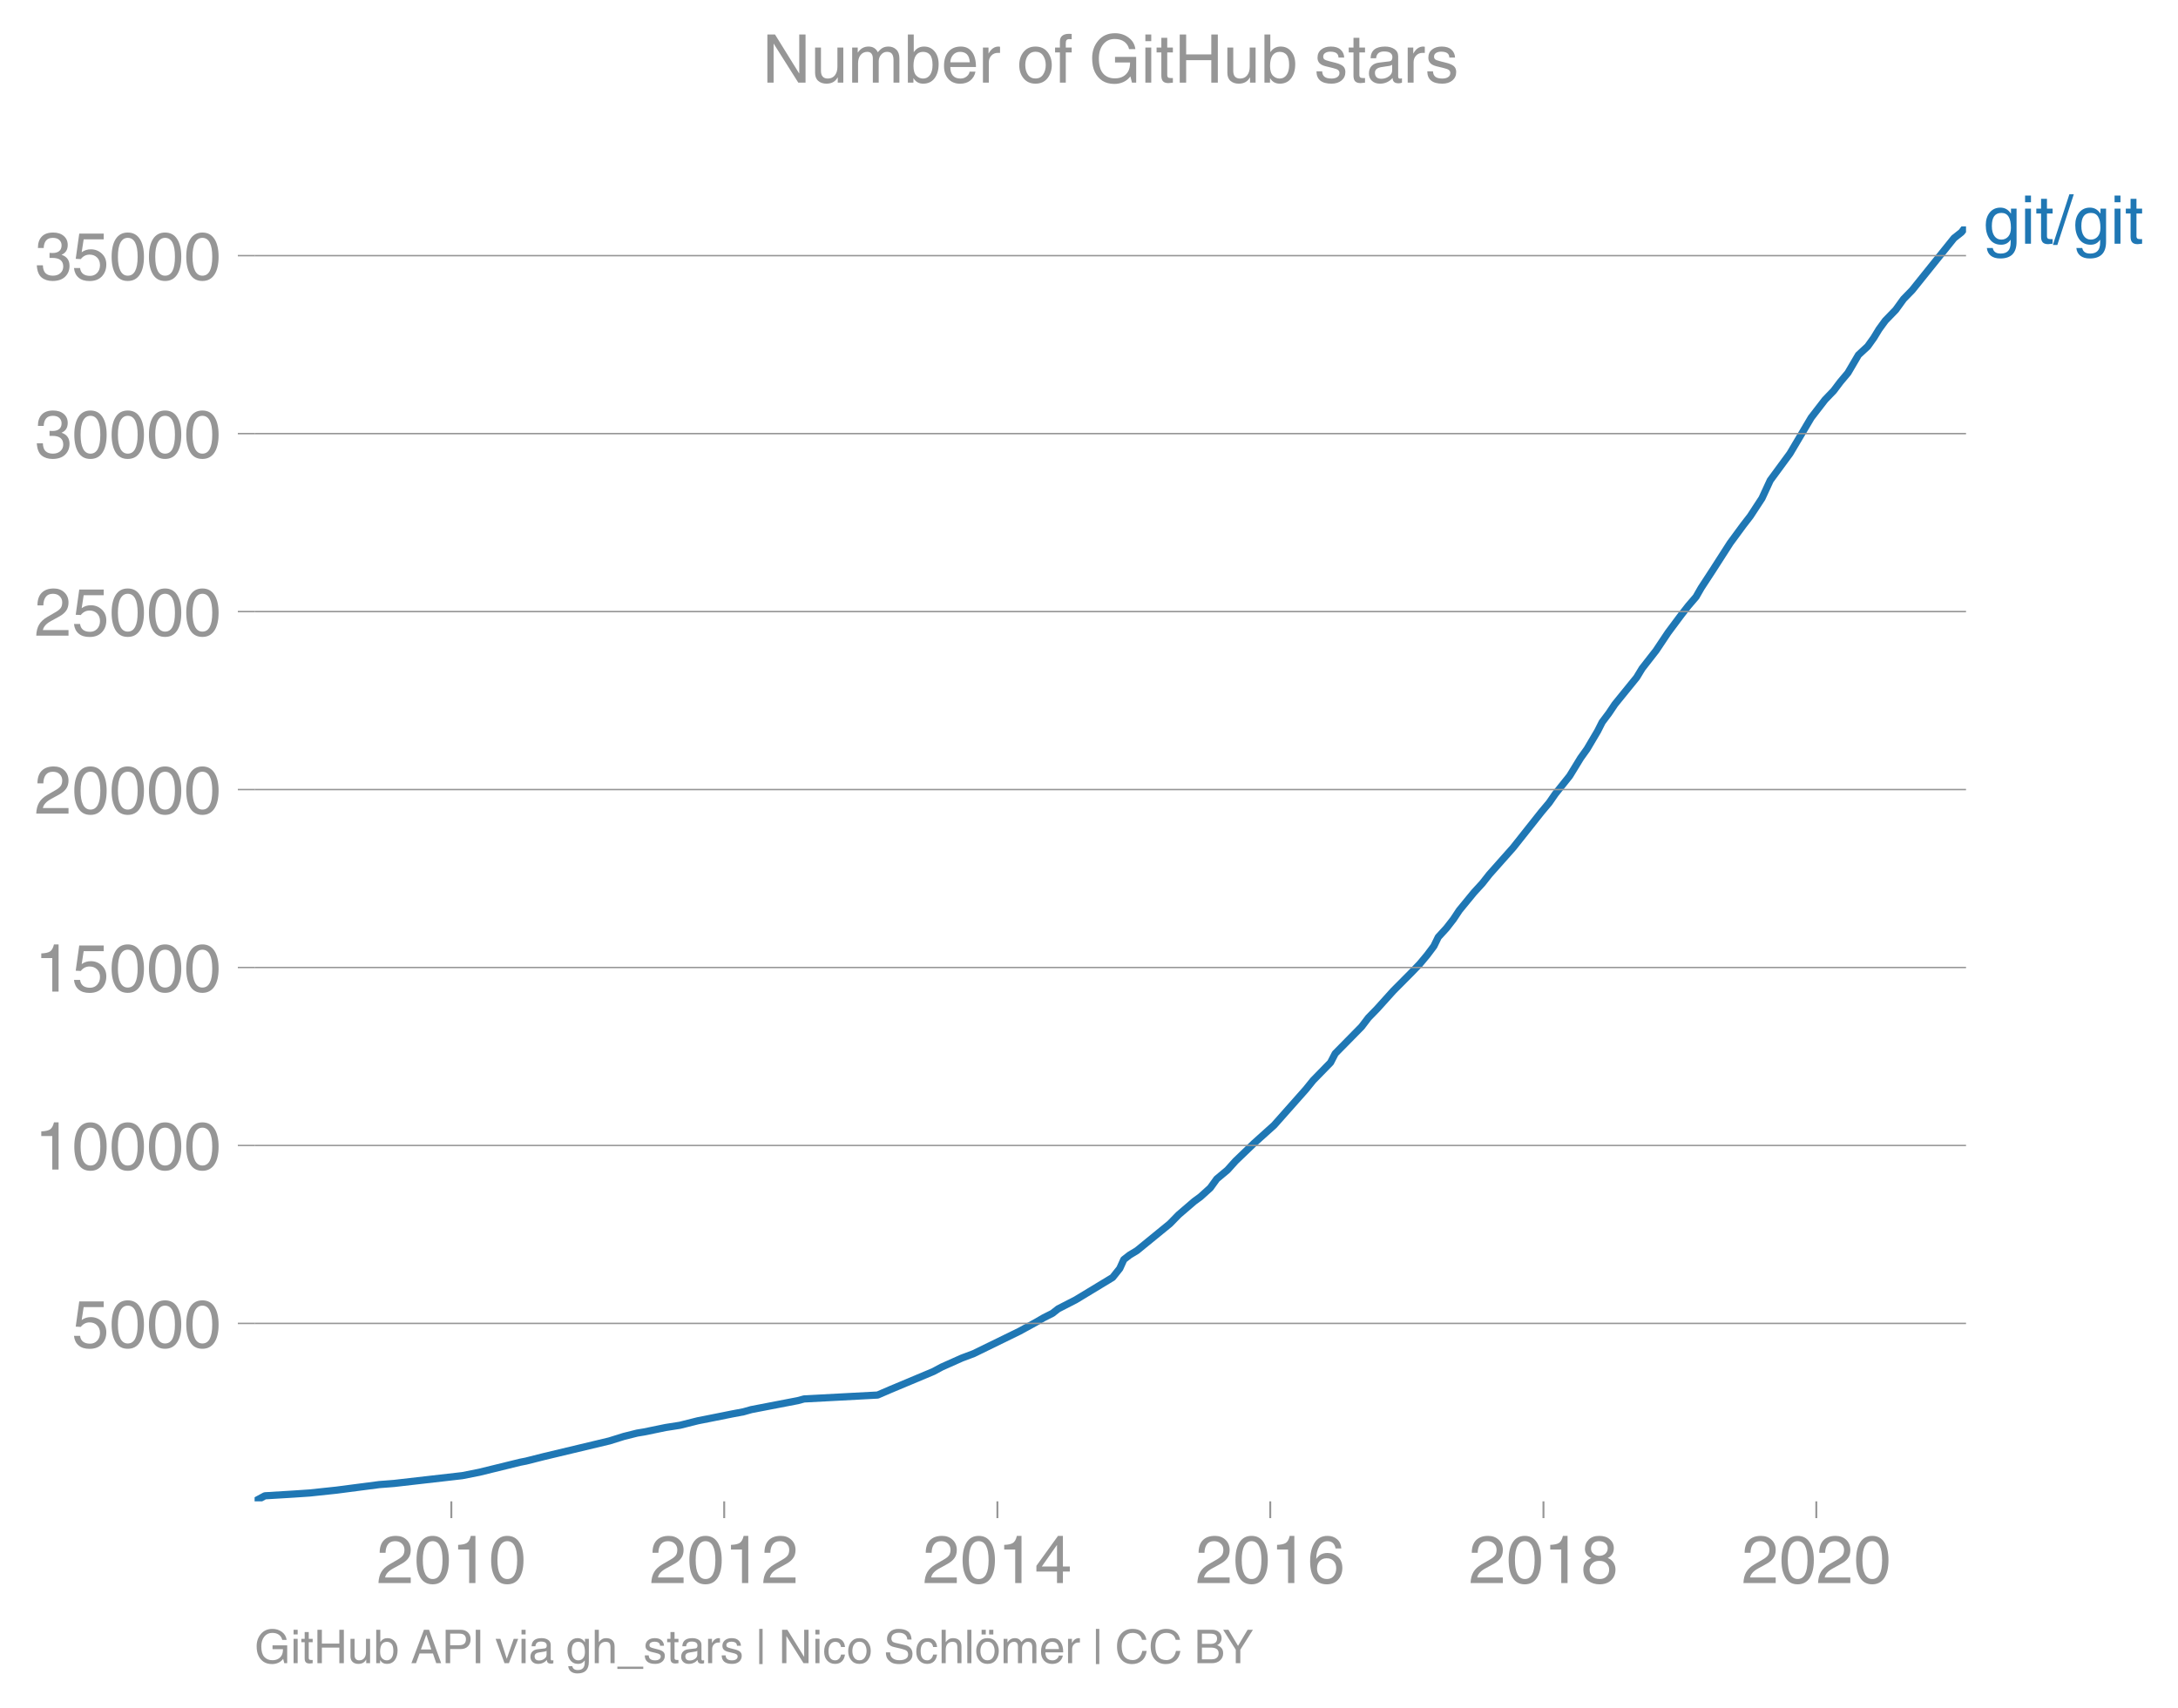
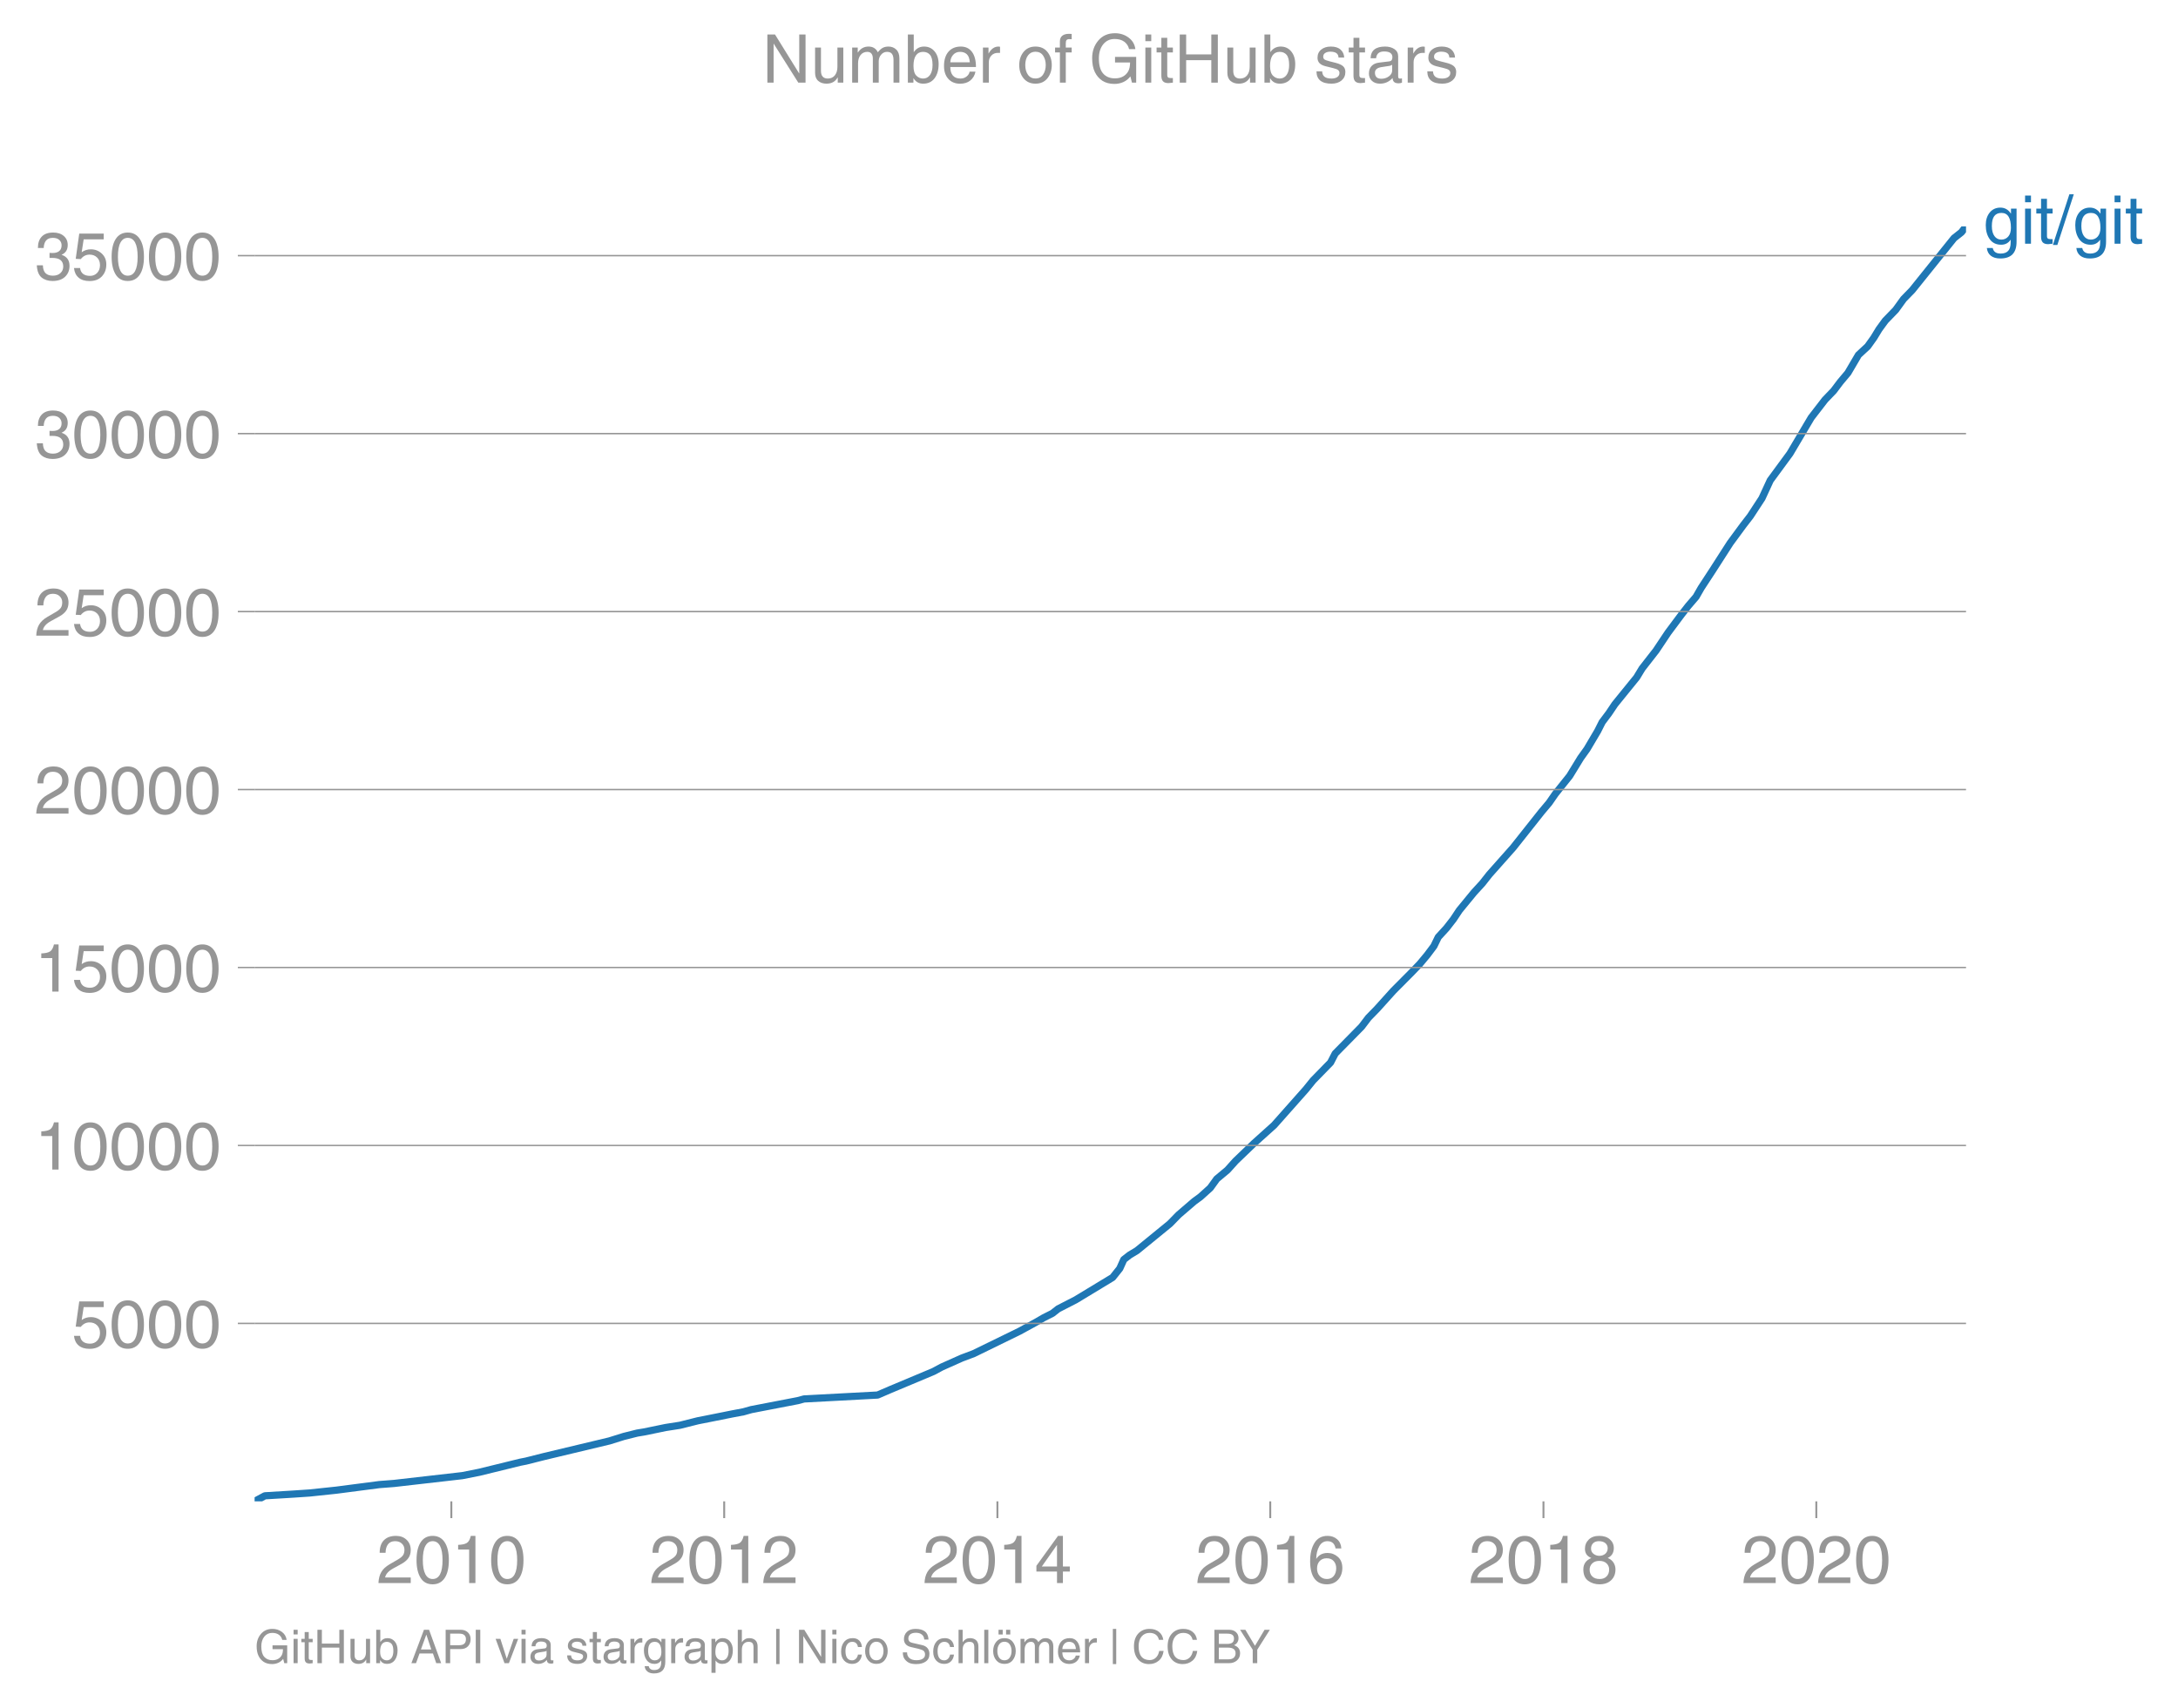
<svg xmlns="http://www.w3.org/2000/svg" xmlns:xlink="http://www.w3.org/1999/xlink" height="475.305" viewBox="0 0 454.478 356.479" width="605.97">
  <defs>
    <style>*{stroke-linecap:butt;stroke-linejoin:round}</style>
  </defs>
  <g id="figure_1">
    <path d="M0 356.479h454.478V0H0z" fill="none" id="patch_1" />
    <g id="axes_1">
      <path d="M53.127 313.361h357.12V47.25H53.127z" fill="none" id="patch_2" />
-       <path clip-path="url(#p260e462942)" d="M53.127 313.361l2.142-1.159 5.814-.349 3.53-.237 5.554-.587 8.967-1.167 3.082-.237 14.221-1.627 3.57-.706 8.538-2.095 1.215-.238 3.705-.936 13.709-3.276 2.99-.936 2.793-.698 1.443-.238 4.516-.929 2.986-.468 3.722-.936 2.376-.468 4.666-.936 2.476-.468 1.636-.46 9.707-1.873 1.29-.349 15.36-.817 2.705-1.166 8.933-3.744 1.739-.936 4.197-1.873 2.47-.928 9.565-4.673 3.422-1.872 1.6-.929 1.85-.936 1.194-.936 3.646-1.872 7.714-4.673 1.49-1.872.839-1.864 1.2-.936 1.547-.936 6.87-5.61 1.826-1.871 3.26-2.801 1.279-.936 2.066-1.865 1.35-1.872 2.233-1.865 1.68-1.872 3.9-3.744 4.155-3.737 6.624-7.473 1.513-1.872 3.646-3.737.964-1.872 5.507-5.602 1.424-1.872 1.823-1.872 3.364-3.736 3.713-3.737 1.808-1.872 1.553-1.865 1.404-1.872.91-1.872 1.711-1.872 1.452-1.865 1.242-1.872 3.067-3.737 1.712-1.864 1.477-1.873 4.978-5.608 5.925-7.474 1.575-1.872 1.296-1.872 2.986-3.737 2.284-3.737 1.341-1.872 2.207-3.736.946-1.873 1.405-1.872 1.25-1.864 4.551-5.61 1.13-1.864 2.919-3.744 2.494-3.737 2.784-3.736 1.462-1.873 1.6-1.864 1.074-1.872 2.446-3.745 3.593-5.6 2.748-3.738 1.448-1.872 2.447-3.744 1.724-3.737 4.113-5.601 4.43-7.481 2.89-3.744 1.799-1.872 1.407-1.865 1.572-1.872 2.195-3.744 1.924-1.783 1.28-1.79 1.09-1.791 1.307-1.79 2.178-2.251 1.634-2.259 1.806-1.857 8.72-10.854 1.552-1.225.958-1.234h0" fill="none" stroke="#1f77b4" stroke-linecap="square" stroke-width="1.5" id="line2d_1" />
+       <path clip-path="url(#p56934e26e7)" d="M53.127 313.361l2.142-1.159 5.814-.349 3.53-.237 5.554-.587 8.967-1.167 3.082-.237 14.221-1.627 3.57-.706 8.538-2.095 1.215-.238 3.705-.936 13.709-3.276 2.99-.936 2.793-.698 1.443-.238 4.516-.929 2.986-.468 3.722-.936 2.376-.468 4.666-.936 2.476-.468 1.636-.46 9.707-1.873 1.29-.349 15.36-.817 2.705-1.166 8.933-3.744 1.739-.936 4.197-1.873 2.47-.928 9.565-4.673 3.422-1.872 1.6-.929 1.85-.936 1.194-.936 3.646-1.872 7.714-4.673 1.49-1.872.839-1.864 1.2-.936 1.547-.936 6.87-5.61 1.826-1.871 3.26-2.801 1.279-.936 2.066-1.865 1.35-1.872 2.233-1.865 1.68-1.872 3.9-3.744 4.155-3.737 6.624-7.473 1.513-1.872 3.646-3.737.964-1.872 5.507-5.602 1.424-1.872 1.823-1.872 3.364-3.736 3.713-3.737 1.808-1.872 1.553-1.865 1.404-1.872.91-1.872 1.711-1.872 1.452-1.865 1.242-1.872 3.067-3.737 1.712-1.864 1.477-1.873 4.978-5.608 5.925-7.474 1.575-1.872 1.296-1.872 2.986-3.737 2.284-3.737 1.341-1.872 2.207-3.736.946-1.873 1.405-1.872 1.25-1.864 4.551-5.61 1.13-1.864 2.919-3.744 2.494-3.737 2.784-3.736 1.462-1.873 1.6-1.864 1.074-1.872 2.446-3.745 3.593-5.6 2.748-3.738 1.448-1.872 2.447-3.744 1.724-3.737 4.113-5.601 4.43-7.481 2.89-3.744 1.799-1.872 1.407-1.865 1.572-1.872 2.195-3.744 1.924-1.783 1.28-1.79 1.09-1.791 1.307-1.79 2.178-2.251 1.634-2.259 1.806-1.857 8.72-10.854 1.552-1.225.958-1.234h0" fill="none" stroke="#1f77b4" stroke-linecap="square" stroke-width="1.5" id="line2d_1" />
      <g id="matplotlib.axis_1">
        <g id="xtick_1">
          <g id="line2d_2">
            <defs>
-               <path d="M0 0v3.5" id="m68c23a50f2" stroke="#969696" stroke-width=".4" />
-             </defs>
-             <use x="94.181" xlink:href="#m68c23a50f2" y="313.361" fill="#969696" stroke="#969696" stroke-width=".4" />
+               <path d="M0 0v3.5" id="m61169085a2" stroke="#969696" stroke-width=".4" />
+             </defs>
+             <use x="94.181" xlink:href="#m61169085a2" y="313.361" fill="#969696" stroke="#969696" stroke-width=".4" />
          </g>
          <g transform="matrix(.14 0 0 -.14 78.61 330.41)" fill="#969696" id="text_1">
            <defs>
              <path d="M4.39 45.125q0 12.39 6.391 18.781 6.406 6.407 17.938 6.407 9.656 0 15.812-5.86 6.157-5.86 6.157-15.14 0-7.22-3.547-12.188-3.532-4.953-10.422-8.703l-12.11-6.64Q13.922 15.921 12.5 8.296h38.188V0H2.593q.39 9.906 4.297 16.5 3.906 6.594 12.203 11.375l12.593 7.328q5.032 2.89 7.329 5.984 2.297 3.094 2.297 8.516 0 5.375-3.766 9.031-3.75 3.672-10.156 3.672-7.078 0-10.594-4.672-3.516-4.656-3.61-12.609z" id="HelveticaWorld-Regular-50" />
              <path d="M42.484 34.188q0 14.109-3.734 21.156-3.734 7.062-10.969 7.062-7.078 0-10.89-7.062-3.797-7.047-3.797-21.157 0-13.671 3.75-20.937Q20.609 6 27.78 6q7.235 0 10.969 7 3.734 7.016 3.734 21.188zm9.422 0q0-17.297-6.25-26.704-6.25-9.39-17.875-9.39-12.062 0-18.062 9.734-6 9.75-6 26.36 0 17.03 6.14 26.578 6.157 9.547 17.922 9.547 11.625 0 17.875-9.5t6.25-26.626z" id="HelveticaWorld-Regular-48" />
              <path d="M35.89 0h-9.374v49.906H10.109v6.985q8.594.28 12.782 2.75Q27.094 62.109 29 70.313h6.89z" id="HelveticaWorld-Regular-49" />
            </defs>
            <use xlink:href="#HelveticaWorld-Regular-50" />
            <use x="55.615" xlink:href="#HelveticaWorld-Regular-48" />
            <use x="111.23" xlink:href="#HelveticaWorld-Regular-49" />
            <use x="166.846" xlink:href="#HelveticaWorld-Regular-48" />
          </g>
        </g>
        <g id="xtick_2">
-           <use x="151.115" xlink:href="#m68c23a50f2" y="313.361" fill="#969696" stroke="#969696" stroke-width=".4" id="line2d_3" />
+           <use x="151.115" xlink:href="#m61169085a2" y="313.361" fill="#969696" stroke="#969696" stroke-width=".4" id="line2d_3" />
          <g transform="matrix(.14 0 0 -.14 135.544 330.41)" fill="#969696" id="text_2">
            <use xlink:href="#HelveticaWorld-Regular-50" />
            <use x="55.615" xlink:href="#HelveticaWorld-Regular-48" />
            <use x="111.23" xlink:href="#HelveticaWorld-Regular-49" />
            <use x="166.846" xlink:href="#HelveticaWorld-Regular-50" />
          </g>
        </g>
        <g id="xtick_3">
-           <use x="208.126" xlink:href="#m68c23a50f2" y="313.361" fill="#969696" stroke="#969696" stroke-width=".4" id="line2d_4" />
+           <use x="208.126" xlink:href="#m61169085a2" y="313.361" fill="#969696" stroke="#969696" stroke-width=".4" id="line2d_4" />
          <g transform="matrix(.14 0 0 -.14 192.556 330.41)" fill="#969696" id="text_3">
            <defs>
              <path d="M10.594 24.703h22.61v31.89h-.188zM42 17.093V0h-8.797v17.094H2.484v8.593L34.72 70.314H42v-45.61h10.297v-7.61z" id="HelveticaWorld-Regular-52" />
            </defs>
            <use xlink:href="#HelveticaWorld-Regular-50" />
            <use x="55.615" xlink:href="#HelveticaWorld-Regular-48" />
            <use x="111.23" xlink:href="#HelveticaWorld-Regular-49" />
            <use x="166.846" xlink:href="#HelveticaWorld-Regular-52" />
          </g>
        </g>
        <g id="xtick_4">
-           <use x="265.06" xlink:href="#m68c23a50f2" y="313.361" fill="#969696" stroke="#969696" stroke-width=".4" id="line2d_5" />
+           <use x="265.06" xlink:href="#m61169085a2" y="313.361" fill="#969696" stroke="#969696" stroke-width=".4" id="line2d_5" />
          <g transform="matrix(.14 0 0 -.14 249.49 330.41)" fill="#969696" id="text_4">
            <defs>
              <path d="M14.11 21.578q0-6.875 4.093-11.234Q22.313 6 28.906 6q6.297 0 10.032 4.438 3.734 4.453 3.734 11.687 0 6.297-3.688 10.547-3.687 4.25-10.468 4.25-6.594 0-10.5-4.156-3.907-4.157-3.907-11.188zM41.702 51.61q-.984 5.375-3.984 8.078-3 2.72-8.125 2.72-8.11 0-12.36-7.923-4.25-7.906-4.343-18.109l.203-.188q5.61 8.641 16.687 8.641 8.844 0 15.438-5.86 6.593-5.859 6.593-16.452 0-10.5-6.25-17.47-6.25-6.952-16.843-6.952-12.219 0-18.563 8.687-6.344 8.703-6.344 25.938 0 16.593 6.485 27.093 6.5 10.5 19.484 10.5 8.407 0 14.219-5.015 5.813-5 6.297-13.688z" id="HelveticaWorld-Regular-54" />
            </defs>
            <use xlink:href="#HelveticaWorld-Regular-50" />
            <use x="55.615" xlink:href="#HelveticaWorld-Regular-48" />
            <use x="111.23" xlink:href="#HelveticaWorld-Regular-49" />
            <use x="166.846" xlink:href="#HelveticaWorld-Regular-54" />
          </g>
        </g>
        <g id="xtick_5">
-           <use x="322.071" xlink:href="#m68c23a50f2" y="313.361" fill="#969696" stroke="#969696" stroke-width=".4" id="line2d_6" />
+           <use x="322.071" xlink:href="#m61169085a2" y="313.361" fill="#969696" stroke="#969696" stroke-width=".4" id="line2d_6" />
          <g transform="matrix(.14 0 0 -.14 306.5 330.41)" fill="#969696" id="text_5">
            <defs>
              <path d="M27.594 40.578q5.422 0 8.953 3.094 3.547 3.11 3.547 8.234 0 4.594-3.407 7.547-3.39 2.953-9.687 2.953-5.61 0-8.672-3.11-3.047-3.093-3.047-7.874 0-5.125 3.813-7.984 3.812-2.86 8.5-2.86zm.093-7.562q-6.78 0-10.64-3.766-3.86-3.766-3.86-9.234 0-6.297 3.907-10.157Q21 6 28.219 6q6.406 0 10.234 3.86 3.828 3.859 3.828 10.265 0 5.469-3.828 9.172-3.828 3.719-10.766 3.719zM49.22 52.203q0-10.594-9.032-14.797 6.204-2.781 8.86-7.36 2.656-4.562 2.656-9.733 0-10.016-6.453-16.125-6.438-6.094-17.375-6.094-9.563 0-16.813 5.25-7.25 5.25-7.25 17.062 0 11.922 11.907 16.907-9.516 3.796-9.516 13.671 0 8.297 5.64 13.813 5.641 5.516 15.641 5.516 10.016 0 15.875-5.204 5.86-5.203 5.86-12.906z" id="HelveticaWorld-Regular-56" />
            </defs>
            <use xlink:href="#HelveticaWorld-Regular-50" />
            <use x="55.615" xlink:href="#HelveticaWorld-Regular-48" />
            <use x="111.23" xlink:href="#HelveticaWorld-Regular-49" />
            <use x="166.846" xlink:href="#HelveticaWorld-Regular-56" />
          </g>
        </g>
        <g id="xtick_6">
-           <use x="379.005" xlink:href="#m68c23a50f2" y="313.361" fill="#969696" stroke="#969696" stroke-width=".4" id="line2d_7" />
+           <use x="379.005" xlink:href="#m61169085a2" y="313.361" fill="#969696" stroke="#969696" stroke-width=".4" id="line2d_7" />
          <g transform="matrix(.14 0 0 -.14 363.434 330.41)" fill="#969696" id="text_6">
            <use xlink:href="#HelveticaWorld-Regular-50" />
            <use x="55.615" xlink:href="#HelveticaWorld-Regular-48" />
            <use x="111.23" xlink:href="#HelveticaWorld-Regular-50" />
            <use x="166.846" xlink:href="#HelveticaWorld-Regular-48" />
          </g>
        </g>
      </g>
      <g id="matplotlib.axis_2">
        <g id="ytick_1">
-           <path clip-path="url(#p260e462942)" d="M53.127 276.224h357.12" fill="none" stroke="#969696" stroke-linecap="square" stroke-width=".3" id="line2d_8" />
+           <path clip-path="url(#p56934e26e7)" d="M53.127 276.224h357.12" fill="none" stroke="#969696" stroke-linecap="square" stroke-width=".3" id="line2d_8" />
          <g id="line2d_9">
            <defs>
-               <path d="M0 0h-3.5" id="m90d880b08c" stroke="#969696" stroke-width=".3" />
-             </defs>
-             <use x="53.127" xlink:href="#m90d880b08c" y="276.224" fill="#969696" stroke="#969696" stroke-width=".3" />
+               <path d="M0 0h-3.5" id="m677c33b5e3" stroke="#969696" stroke-width=".3" />
+             </defs>
+             <use x="53.127" xlink:href="#m677c33b5e3" y="276.224" fill="#969696" stroke="#969696" stroke-width=".3" />
          </g>
          <g transform="matrix(.14 0 0 -.14 14.985 281.249)" fill="#969696" id="text_7">
            <defs>
              <path d="M14.703 40.922q5.813 4.39 13.625 4.39 9.469 0 16.281-6.296 6.813-6.297 6.813-16.22 0-10.78-6.578-17.796-6.563-7-18.422-7-10.313 0-16.266 5.047Q4.203 8.109 3.22 17.39h9.094q.671-5.672 4.437-8.672 3.766-3 10.453-3 6.485 0 10.64 4.484Q42 14.703 42 21.688q0 7.125-4.36 11.421-4.343 4.297-11.218 4.297-7.813 0-13.047-6.687l-7.563.39 5.266 37.594h36.438v-8.5H17.672z" id="HelveticaWorld-Regular-53" />
            </defs>
            <use xlink:href="#HelveticaWorld-Regular-53" />
            <use x="55.615" xlink:href="#HelveticaWorld-Regular-48" />
            <use x="111.23" xlink:href="#HelveticaWorld-Regular-48" />
            <use x="166.846" xlink:href="#HelveticaWorld-Regular-48" />
          </g>
        </g>
        <g id="ytick_2">
-           <path clip-path="url(#p260e462942)" d="M53.127 239.08h357.12" fill="none" stroke="#969696" stroke-linecap="square" stroke-width=".3" id="line2d_10" />
-           <use x="53.127" xlink:href="#m90d880b08c" y="239.079" fill="#969696" stroke="#969696" stroke-width=".3" id="line2d_11" />
+           <path clip-path="url(#p56934e26e7)" d="M53.127 239.08h357.12" fill="none" stroke="#969696" stroke-linecap="square" stroke-width=".3" id="line2d_10" />
+           <use x="53.127" xlink:href="#m677c33b5e3" y="239.079" fill="#969696" stroke="#969696" stroke-width=".3" id="line2d_11" />
          <g transform="matrix(.14 0 0 -.14 7.2 244.104)" fill="#969696" id="text_8">
            <use xlink:href="#HelveticaWorld-Regular-49" />
            <use x="55.615" xlink:href="#HelveticaWorld-Regular-48" />
            <use x="111.23" xlink:href="#HelveticaWorld-Regular-48" />
            <use x="166.846" xlink:href="#HelveticaWorld-Regular-48" />
            <use x="222.461" xlink:href="#HelveticaWorld-Regular-48" />
          </g>
        </g>
        <g id="ytick_3">
-           <path clip-path="url(#p260e462942)" d="M53.127 201.935h357.12" fill="none" stroke="#969696" stroke-linecap="square" stroke-width=".3" id="line2d_12" />
-           <use x="53.127" xlink:href="#m90d880b08c" y="201.935" fill="#969696" stroke="#969696" stroke-width=".3" id="line2d_13" />
+           <path clip-path="url(#p56934e26e7)" d="M53.127 201.935h357.12" fill="none" stroke="#969696" stroke-linecap="square" stroke-width=".3" id="line2d_12" />
+           <use x="53.127" xlink:href="#m677c33b5e3" y="201.935" fill="#969696" stroke="#969696" stroke-width=".3" id="line2d_13" />
          <g transform="matrix(.14 0 0 -.14 7.2 206.96)" fill="#969696" id="text_9">
            <use xlink:href="#HelveticaWorld-Regular-49" />
            <use x="55.615" xlink:href="#HelveticaWorld-Regular-53" />
            <use x="111.23" xlink:href="#HelveticaWorld-Regular-48" />
            <use x="166.846" xlink:href="#HelveticaWorld-Regular-48" />
            <use x="222.461" xlink:href="#HelveticaWorld-Regular-48" />
          </g>
        </g>
        <g id="ytick_4">
-           <path clip-path="url(#p260e462942)" d="M53.127 164.79h357.12" fill="none" stroke="#969696" stroke-linecap="square" stroke-width=".3" id="line2d_14" />
-           <use x="53.127" xlink:href="#m90d880b08c" y="164.79" fill="#969696" stroke="#969696" stroke-width=".3" id="line2d_15" />
+           <path clip-path="url(#p56934e26e7)" d="M53.127 164.79h357.12" fill="none" stroke="#969696" stroke-linecap="square" stroke-width=".3" id="line2d_14" />
+           <use x="53.127" xlink:href="#m677c33b5e3" y="164.79" fill="#969696" stroke="#969696" stroke-width=".3" id="line2d_15" />
          <g transform="matrix(.14 0 0 -.14 7.2 169.815)" fill="#969696" id="text_10">
            <use xlink:href="#HelveticaWorld-Regular-50" />
            <use x="55.615" xlink:href="#HelveticaWorld-Regular-48" />
            <use x="111.23" xlink:href="#HelveticaWorld-Regular-48" />
            <use x="166.846" xlink:href="#HelveticaWorld-Regular-48" />
            <use x="222.461" xlink:href="#HelveticaWorld-Regular-48" />
          </g>
        </g>
        <g id="ytick_5">
-           <path clip-path="url(#p260e462942)" d="M53.127 127.645h357.12" fill="none" stroke="#969696" stroke-linecap="square" stroke-width=".3" id="line2d_16" />
-           <use x="53.127" xlink:href="#m90d880b08c" y="127.645" fill="#969696" stroke="#969696" stroke-width=".3" id="line2d_17" />
+           <path clip-path="url(#p56934e26e7)" d="M53.127 127.645h357.12" fill="none" stroke="#969696" stroke-linecap="square" stroke-width=".3" id="line2d_16" />
+           <use x="53.127" xlink:href="#m677c33b5e3" y="127.645" fill="#969696" stroke="#969696" stroke-width=".3" id="line2d_17" />
          <g transform="matrix(.14 0 0 -.14 7.2 132.67)" fill="#969696" id="text_11">
            <use xlink:href="#HelveticaWorld-Regular-50" />
            <use x="55.615" xlink:href="#HelveticaWorld-Regular-53" />
            <use x="111.23" xlink:href="#HelveticaWorld-Regular-48" />
            <use x="166.846" xlink:href="#HelveticaWorld-Regular-48" />
            <use x="222.461" xlink:href="#HelveticaWorld-Regular-48" />
          </g>
        </g>
        <g id="ytick_6">
-           <path clip-path="url(#p260e462942)" d="M53.127 90.5h357.12" fill="none" stroke="#969696" stroke-linecap="square" stroke-width=".3" id="line2d_18" />
-           <use x="53.127" xlink:href="#m90d880b08c" y="90.501" fill="#969696" stroke="#969696" stroke-width=".3" id="line2d_19" />
+           <path clip-path="url(#p56934e26e7)" d="M53.127 90.5h357.12" fill="none" stroke="#969696" stroke-linecap="square" stroke-width=".3" id="line2d_18" />
+           <use x="53.127" xlink:href="#m677c33b5e3" y="90.501" fill="#969696" stroke="#969696" stroke-width=".3" id="line2d_19" />
          <g transform="matrix(.14 0 0 -.14 7.2 95.525)" fill="#969696" id="text_12">
            <defs>
              <path d="M22.406 39.984q2.203-.187 4.594-.187 6.203 0 9.781 2.86 3.594 2.859 3.594 8.656 0 4.687-3.344 7.89-3.343 3.203-9.64 3.203-6.985 0-10.235-4.11-3.234-4.093-3.437-10.983h-8.64q0 10.984 5.765 16.984 5.765 6.016 16.937 6.016 9.922 0 15.828-5.11 5.907-5.094 5.907-13.39 0-10.704-9.032-14.5v-.204q11.72-4 11.72-16.406 0-9.906-6.595-16.265-6.593-6.344-18.703-6.344-9.906 0-16.312 5.203Q4.204 8.5 3.422 21.484H12.5q.203-8.109 4-11.797Q20.313 6 27.484 6q6.938 0 11.141 3.86 4.203 3.859 4.203 9.718 0 6.406-4.016 9.672-4 3.266-12.39 3.266-2 0-4.016-.094z" id="HelveticaWorld-Regular-51" />
            </defs>
            <use xlink:href="#HelveticaWorld-Regular-51" />
            <use x="55.615" xlink:href="#HelveticaWorld-Regular-48" />
            <use x="111.23" xlink:href="#HelveticaWorld-Regular-48" />
            <use x="166.846" xlink:href="#HelveticaWorld-Regular-48" />
            <use x="222.461" xlink:href="#HelveticaWorld-Regular-48" />
          </g>
        </g>
        <g id="ytick_7">
-           <path clip-path="url(#p260e462942)" d="M53.127 53.356h357.12" fill="none" stroke="#969696" stroke-linecap="square" stroke-width=".3" id="line2d_20" />
-           <use x="53.127" xlink:href="#m90d880b08c" y="53.356" fill="#969696" stroke="#969696" stroke-width=".3" id="line2d_21" />
+           <path clip-path="url(#p56934e26e7)" d="M53.127 53.356h357.12" fill="none" stroke="#969696" stroke-linecap="square" stroke-width=".3" id="line2d_20" />
+           <use x="53.127" xlink:href="#m677c33b5e3" y="53.356" fill="#969696" stroke="#969696" stroke-width=".3" id="line2d_21" />
          <g transform="matrix(.14 0 0 -.14 7.2 58.38)" fill="#969696" id="text_13">
            <use xlink:href="#HelveticaWorld-Regular-51" />
            <use x="55.615" xlink:href="#HelveticaWorld-Regular-53" />
            <use x="111.23" xlink:href="#HelveticaWorld-Regular-48" />
            <use x="166.846" xlink:href="#HelveticaWorld-Regular-48" />
            <use x="222.461" xlink:href="#HelveticaWorld-Regular-48" />
          </g>
        </g>
      </g>
      <g transform="matrix(.14 0 0 -.14 413.818 50.866)" fill="#1f77b4" id="text_14">
        <defs>
          <path d="M12.984 26.313q0-9.61 3.813-14.907Q20.609 6.11 27.094 6.11q6.312 0 10.312 4.579 4 4.593 4 13 0 11.03-3.5 16.625-3.484 5.593-10.61 5.593-7.171 0-10.75-4.765-3.562-4.766-3.562-14.828zM49.812 2.983q0-12.609-6.062-18.797-6.047-6.203-18.266-6.203-8.78 0-13.984 4.047Q6.297-13.922 5.516-6.39h8.796q.672-3.812 3.532-6.062 2.86-2.25 8.281-2.25 7.375 0 11.125 3.969 3.766 3.953 3.766 12.828v3.719h-.188q-4.937-7.329-13.922-7.329-11.187 0-17.093 8.25-5.907 8.25-5.907 20.953 0 11.625 5.953 18.875 5.97 7.25 15.829 7.25 9.906 0 15.625-8.89h.187v7.375h8.313z" id="HelveticaWorld-Regular-103" />
          <path d="M6.594 61.813v9.968h8.781v-9.969zM15.375 0H6.594v52.297h8.781z" id="HelveticaWorld-Regular-105" />
          <path d="M17.188 45.016V10.984q0-2 1.093-3.046 1.11-1.047 3.938-1.047h3.375V0Q20.797-.688 19-.688q-5.516 0-8.063 2.641-2.53 2.64-2.53 8.547v34.516H1.311v7.28h7.094v14.595h8.781V52.297h8.407v-7.281z" id="HelveticaWorld-Regular-116" />
          <path d="M4.984-1.906h-6.687l24.61 75.594H29.5z" id="HelveticaWorld-Regular-47" />
        </defs>
        <use xlink:href="#HelveticaWorld-Regular-103" />
        <use x="55.908" xlink:href="#HelveticaWorld-Regular-105" />
        <use x="77.93" xlink:href="#HelveticaWorld-Regular-116" />
        <use x="105.615" xlink:href="#HelveticaWorld-Regular-47" />
        <use x="133.398" xlink:href="#HelveticaWorld-Regular-103" />
        <use x="189.307" xlink:href="#HelveticaWorld-Regular-105" />
        <use x="211.328" xlink:href="#HelveticaWorld-Regular-116" />
      </g>
      <g transform="matrix(.09716 0 0 -.09716 53.127 347.14)" fill="#969696" id="text_15">
        <defs>
          <path d="M38.484 38.375h31.532V0h-6.297l-2.344 9.281Q56.781 3.421 50.578.75q-6.187-2.656-12.875-2.656-10.797 0-18.047 4.703-7.25 4.719-11.265 13.015-4 8.313-4 20.72 0 15.468 9.203 26.312 9.203 10.843 24.781 10.843 11.625 0 20.313-6.5Q67.39 60.688 68.796 50h-9.375q-1.703 7.078-7.219 11.078-5.516 4.016-14.312 4.016-10.594 0-17.047-7.985-6.438-7.984-6.438-21.125 0-15.28 6.39-22.437Q27.204 6.39 38.282 6.39q7.235 0 12.235 2.859 5 2.86 7.687 7.766 2.688 4.906 2.688 13.062H38.484z" id="HelveticaWorld-Regular-71" />
          <path d="M64.89 0h-9.718v33.5h-37.5V0H8.109v71.781h9.563V42.094h37.5V71.78h9.719z" id="HelveticaWorld-Regular-72" />
          <path d="M6.11 52.297h8.78V17.578q0-5.765 2.61-8.625Q20.125 6.11 25 6.11q6.781 0 10.594 4.797 3.812 4.813 3.812 12.578v28.813h8.782V0H39.89v7.625l-.188.188q-4.984-9.329-16.61-9.329-7.515 0-12.25 4.094Q6.11 6.688 6.11 14.703z" id="HelveticaWorld-Regular-117" />
          <path d="M43.406 26.313q0 10.5-3.718 15.046-3.704 4.547-10.579 4.547-6.984-.11-10.562-5.453Q14.984 35.11 14.984 25q0-10.297 4.297-14.594Q23.578 6.11 29.297 6.11q6.5 0 10.297 5.344 3.812 5.344 3.812 14.86zM6.594 0v71.781h8.781V45.703h.203q5.61 8.11 15.14 8.11 9.766 0 15.766-7.25t6-18.876q0-13.093-6.062-21.156Q40.375-1.516 29.5-1.516q-9.578 0-14.406 8.016h-.203V0z" id="HelveticaWorld-Regular-98" />
          <path d="M44 29.5L33.406 61.078h-.203L21.687 29.5zm-25.297-8.594L11.188 0h-9.97l27 71.781h10.985L65.187 0H54.594l-7.078 20.906z" id="HelveticaWorld-Regular-65" />
          <path d="M17.828 38.625H37.11q7.282 0 10.938 3.188 3.656 3.203 3.656 9.703 0 5.812-3.516 8.89-3.515 3.078-10.687 3.078H17.828zm0-38.625H8.11v71.781h32.266q9.625 0 15.484-5.594 5.86-5.593 5.86-14.578 0-9.328-5.672-15.312-5.656-5.969-15.672-5.969H17.828z" id="HelveticaWorld-Regular-80" />
          <path d="M17.828 0H8.11v71.781h9.72z" id="HelveticaWorld-Regular-73" />
          <path d="M39.406 52.297h9.625L29.11 0h-9.437L.594 52.297h10.203L24.422 9.719h.187z" id="HelveticaWorld-Regular-118" />
          <path d="M38.375 26.703q-.969-1.015-3.828-1.656-2.86-.625-10.672-1.656-5.766-.688-8.469-2.844-2.703-2.14-2.703-5.656 0-4.297 2.281-6.688 2.297-2.39 7.329-2.39 6.296 0 11.171 3.578 4.891 3.593 4.891 8.718zM6.203 36.375q.297 8.844 5.734 13.14 5.454 4.297 15.844 4.297 8.297 0 13.907-3.765 5.624-3.75 5.624-10.844V9.078Q47.313 6 50.094 6q1.125 0 2.89.39V0Q50.594-.984 48-.984q-4.5 0-6.703 1.921-2.188 1.938-2.281 6.047-7.516-8.5-18.891-8.5-7.422 0-11.922 4.204Q3.72 6.89 3.72 13.624q0 6.89 3.906 11.125Q11.531 29 19 29.89l15.516 1.891q4.203.64 4.203 6.203 0 4.11-3.047 6.297-3.047 2.203-9.25 2.203-5.516 0-8.485-2.437-2.953-2.438-3.53-7.672z" id="HelveticaWorld-Regular-97" />
-           <path d="M49.219 0h-8.844v34.188q0 6.296-2.438 9-2.437 2.718-7.953 2.718-6.797 0-10.703-4.406-3.906-4.39-3.906-12.984V0H6.594v71.781h8.781V45.312h.203q6 8.5 15.328 8.5 8.594 0 13.453-4.5 4.86-4.484 4.86-13.718z" id="HelveticaWorld-Regular-104" />
-           <path d="M0-12.313v4.891h55.61v-4.89z" id="HelveticaWorld-Regular-95" />
          <path d="M36.078 37.406q-.187 4.688-3.344 6.735-3.14 2.047-9.047 2.047-4.296 0-7.359-1.907-3.047-1.89-3.047-5.468 0-2.829 1.797-4.172 1.813-1.344 7.828-2.86l8.688-2.187q7.906-2 11.297-5.11 3.406-3.093 3.406-8.656 0-7.719-5.64-12.531-5.641-4.813-15.063-4.813-11 0-16.64 4.563-5.626 4.578-5.735 13.75h8.5q.203-5.422 3.594-8.063 3.39-2.625 10.171-2.625 5.516 0 8.766 2.188 3.25 2.203 3.25 6.11 0 2.78-2.11 4.437-2.093 1.672-8.296 3.078l-10.203 2.5q-6.203 1.562-9.157 4.656-2.953 3.094-2.953 8.031 0 7.72 5.516 12.203 5.531 4.5 14.406 4.5 9.485 0 14.531-4.624 5.047-4.61 5.344-11.782z" id="HelveticaWorld-Regular-115" />
          <path d="M15.375 0H6.594v52.297h8.297v-8.688h.203q5.703 10.203 14.687 10.203 1.422 0 2.297-.296V44.39h-3.266q-5.906 0-9.671-4.016-3.766-4-3.766-9.953z" id="HelveticaWorld-Regular-114" />
+           <path d="M14.984 23.688q0-8.407 4.094-13 4.11-4.579 10.219-4.579 6.687 0 10.39 5.438 3.72 5.453 3.72 14.765 0 10.22-3.563 14.907-3.563 4.687-10.735 4.687-6.984 0-10.562-5.5-3.563-5.5-3.563-16.718zm-8.39 28.609h8.297v-7.375h.203q5.61 8.89 15.625 8.89 10.11 0 15.937-7.359 5.828-7.344 5.828-18.766 0-12.796-5.953-21Q40.578-1.515 29.5-1.515q-9.094 0-13.922 7.032h-.203v-26.22H6.594z" id="HelveticaWorld-Regular-112" />
+           <path d="M49.219 0h-8.844v34.188q0 6.296-2.438 9-2.437 2.718-7.953 2.718-6.797 0-10.703-4.406-3.906-4.39-3.906-12.984V0H6.594v71.781h8.781V45.312h.203q6 8.5 15.328 8.5 8.594 0 13.453-4.5 4.86-4.484 4.86-13.718z" id="HelveticaWorld-Regular-104" />
          <path d="M9.422 73.688h7.281V-1.906H9.422z" id="HelveticaWorld-Regular-124" />
          <path d="M55.61 71.781h9.374V0h-10.78L17.577 58.016h-.187V0H8.109v71.781h11.375l35.938-57.969h.187z" id="HelveticaWorld-Regular-78" />
          <path d="M39.594 34.719q-1.89 11.187-12.39 11.187-6.5 0-10.454-5.203-3.953-5.203-3.953-14.484 0-10.11 3.656-15.11 3.672-5 10.64-5 4.688 0 8.11 3.438 3.422 3.437 4.39 8.953h8.5q-1.312-9.703-6.859-14.86-5.547-5.156-14.328-5.156-10.297 0-16.89 7.047-6.594 7.063-6.594 19.172 0 13.281 6.594 21.188 6.593 7.922 18.5 7.922 8.687 0 13.843-5.204 5.157-5.203 5.735-13.89z" id="HelveticaWorld-Regular-99" />
          <path d="M12.703 26.219q0-8.735 3.953-14.375 3.953-5.64 11.219-5.64 7.531 0 11.438 5.905 3.906 5.907 3.906 14.11 0 8.297-3.907 14.078-3.906 5.797-11.437 5.797-6.969 0-11.078-5.453-4.094-5.438-4.094-14.422zm-8.984 0q0 11.672 6.484 19.625 6.5 7.968 17.672 7.968 11.438 0 17.875-8.062 6.453-8.047 6.453-19.531 0-11.516-6.406-19.625-6.39-8.11-17.922-8.11-11.078 0-17.625 7.86-6.531 7.86-6.531 19.875z" id="HelveticaWorld-Regular-111" />
          <path d="M50.39 50.781q-.296 6.844-5.109 10.719-4.797 3.875-12.656 3.875-7.922 0-12.172-3.25-4.234-3.234-4.234-9.344 0-3.265 1.843-5.61 1.86-2.343 6.641-3.468l20.516-4.687q8.297-1.813 12.297-6.875 4.015-5.047 4.015-12.313 0-10.64-7.812-16.187-7.813-5.547-20.313-5.547-9.531 0-15.031 2.437-5.484 2.453-9.734 7.766-4.25 5.328-4.25 14.89h9.093q0-8 5.313-12.406 5.328-4.39 14.5-4.39 8.89 0 13.844 3.156 4.953 3.156 4.953 8.953 0 5.281-2.953 7.89Q46.188 29 37.594 31l-15.469 3.625q-7.719 1.75-11.531 6.125Q6.78 45.125 6.78 51.516q0 9.672 6.516 15.922 6.531 6.25 18.203 6.25 13.172 0 20.328-5.5 7.156-5.485 7.688-17.407z" id="HelveticaWorld-Regular-83" />
          <path d="M15.375 0H6.594v71.781h8.781z" id="HelveticaWorld-Regular-108" />
          <path d="M12.703 26.219q0-8.735 3.953-14.375 3.953-5.64 11.219-5.64 7.531 0 11.438 5.905 3.906 5.907 3.906 14.11 0 8.297-3.907 14.078-3.906 5.797-11.437 5.797-6.969 0-11.078-5.453-4.094-5.438-4.094-14.422zm-8.984 0q0 11.672 6.484 19.625 6.5 7.968 17.672 7.968 11.438 0 17.875-8.062 6.453-8.047 6.453-19.531 0-11.516-6.406-19.625-6.39-8.11-17.922-8.11-11.078 0-17.625 7.86-6.531 7.86-6.531 19.875zm36.734 35.406H31.47v10.156h8.984zm-16.219 0H15.25v10.156h8.984z" id="HelveticaWorld-Regular-246" />
          <path d="M6.594 52.297h8.297v-7.375h.203q5.906 8.89 15.812 8.89 9.813 0 13.922-8.5 3.75 4.594 7.266 6.547 3.515 1.953 8.703 1.953 6.781 0 11.484-4.453Q77 44.922 77 36.187V0h-8.781v33.797q0 6.094-2.297 9.094-2.297 3.015-7.422 3.015-5.172 0-8.75-4.203-3.563-4.203-3.563-9.812V0h-8.78v36.188q0 4.53-2.11 7.124-2.094 2.594-6.094 2.594-6.297 0-10.062-4.687-3.766-4.688-3.766-12.703V0H6.594z" id="HelveticaWorld-Regular-109" />
          <path d="M42.484 30.328q-.687 8.485-4.5 12.031-3.797 3.547-10.109 3.547-6.39 0-10.328-4.5-3.922-4.484-4.172-11.078zm8.391-13.922q-1.453-8.11-7.953-13.422-5.719-4.5-15.047-4.593-10.984.093-17.438 7.203Q4 12.704 4 24.704q0 13.78 6.64 21.437 6.641 7.672 18.47 7.672 10.593 0 16.546-7.922 5.953-7.907 5.953-22.594H13.375q0-8.203 3.813-12.703Q21 6.109 28.608 6.109q5.375 0 9.235 3.235 3.86 3.25 4.25 7.062z" id="HelveticaWorld-Regular-101" />
          <path d="M58.016 50.203q-1.625 7.313-6.782 11.094-5.14 3.797-13.343 3.797-10.594 0-17.047-7.703-6.438-7.688-6.438-20.766 0-15.14 6.094-22.547 6.11-7.39 17.688-7.39 7.609 0 13.093 5.046 5.5 5.063 7.407 14.688h9.421Q66.22 12.594 57.625 5.344t-20.906-7.25q-14.703 0-23.516 10.11Q4.391 18.311 4.391 36.28q0 17.328 9.203 27.36 9.203 10.047 24.297 10.047 12.5 0 20.265-6.454 7.766-6.437 9.235-17.03z" id="HelveticaWorld-Regular-67" />
          <path d="M8.11 71.781h31.484q9.281 0 14.797-5.031 5.515-5.031 5.515-13.031 0-4.844-2.422-8.828-2.406-3.97-7.187-6.172 6.687-2.532 9.828-6.735 3.156-4.203 3.156-10.797 0-9.265-6.687-15.234Q49.906 0 38.922 0H8.109zm9.562-63.484h20.703q7.625 0 11.422 3.531 3.812 3.547 3.812 9.563 0 6.093-4.25 9.093Q45.125 33.5 36.812 33.5h-19.14zm0 33.11h17.625q7.719 0 11.312 2.796 3.594 2.813 3.594 8.781 0 5.125-3.406 7.813-3.39 2.687-11.39 2.687H17.671z" id="HelveticaWorld-Regular-66" />
          <path d="M37.313 0h-9.72v28.906L.485 71.781h11.329l20.609-34.469 20.562 34.47h11.422L37.312 28.905z" id="HelveticaWorld-Regular-89" />
        </defs>
        <use xlink:href="#HelveticaWorld-Regular-71" />
        <use x="77.1" xlink:href="#HelveticaWorld-Regular-105" />
        <use x="99.121" xlink:href="#HelveticaWorld-Regular-116" />
        <use x="126.807" xlink:href="#HelveticaWorld-Regular-72" />
        <use x="199.805" xlink:href="#HelveticaWorld-Regular-117" />
        <use x="254.59" xlink:href="#HelveticaWorld-Regular-98" />
        <use x="311.084" xlink:href="#HelveticaWorld-Regular-32" />
        <use x="335.498" xlink:href="#HelveticaWorld-Regular-65" />
        <use x="402.197" xlink:href="#HelveticaWorld-Regular-80" />
        <use x="466.846" xlink:href="#HelveticaWorld-Regular-73" />
        <use x="492.627" xlink:href="#HelveticaWorld-Regular-32" />
        <use x="517.041" xlink:href="#HelveticaWorld-Regular-118" />
        <use x="566.65" xlink:href="#HelveticaWorld-Regular-105" />
        <use x="588.672" xlink:href="#HelveticaWorld-Regular-97" />
        <use x="643.604" xlink:href="#HelveticaWorld-Regular-32" />
-         <use x="668.018" xlink:href="#HelveticaWorld-Regular-103" />
-         <use x="723.926" xlink:href="#HelveticaWorld-Regular-104" />
-         <use x="779.102" xlink:href="#HelveticaWorld-Regular-95" />
-         <use x="834.717" xlink:href="#HelveticaWorld-Regular-115" />
-         <use x="884.717" xlink:href="#HelveticaWorld-Regular-116" />
-         <use x="912.402" xlink:href="#HelveticaWorld-Regular-97" />
-         <use x="967.334" xlink:href="#HelveticaWorld-Regular-114" />
-         <use x="999.902" xlink:href="#HelveticaWorld-Regular-115" />
-         <use x="1049.902" xlink:href="#HelveticaWorld-Regular-32" />
-         <use x="1074.316" xlink:href="#HelveticaWorld-Regular-124" />
-         <use x="1100.293" xlink:href="#HelveticaWorld-Regular-32" />
-         <use x="1124.707" xlink:href="#HelveticaWorld-Regular-78" />
-         <use x="1197.803" xlink:href="#HelveticaWorld-Regular-105" />
-         <use x="1219.824" xlink:href="#HelveticaWorld-Regular-99" />
-         <use x="1271.094" xlink:href="#HelveticaWorld-Regular-111" />
-         <use x="1327.002" xlink:href="#HelveticaWorld-Regular-32" />
-         <use x="1351.416" xlink:href="#HelveticaWorld-Regular-83" />
-         <use x="1417.627" xlink:href="#HelveticaWorld-Regular-99" />
-         <use x="1468.896" xlink:href="#HelveticaWorld-Regular-104" />
-         <use x="1524.072" xlink:href="#HelveticaWorld-Regular-108" />
-         <use x="1546.094" xlink:href="#HelveticaWorld-Regular-246" />
-         <use x="1602.002" xlink:href="#HelveticaWorld-Regular-109" />
-         <use x="1685.01" xlink:href="#HelveticaWorld-Regular-101" />
-         <use x="1740.43" xlink:href="#HelveticaWorld-Regular-114" />
-         <use x="1772.998" xlink:href="#HelveticaWorld-Regular-32" />
-         <use x="1797.412" xlink:href="#HelveticaWorld-Regular-124" />
-         <use x="1823.389" xlink:href="#HelveticaWorld-Regular-32" />
-         <use x="1847.803" xlink:href="#HelveticaWorld-Regular-67" />
-         <use x="1920.117" xlink:href="#HelveticaWorld-Regular-67" />
-         <use x="1992.432" xlink:href="#HelveticaWorld-Regular-32" />
-         <use x="2016.846" xlink:href="#HelveticaWorld-Regular-66" />
-         <use x="2079.658" xlink:href="#HelveticaWorld-Regular-89" />
+         <use x="668.018" xlink:href="#HelveticaWorld-Regular-115" />
+         <use x="718.018" xlink:href="#HelveticaWorld-Regular-116" />
+         <use x="745.703" xlink:href="#HelveticaWorld-Regular-97" />
+         <use x="800.635" xlink:href="#HelveticaWorld-Regular-114" />
+         <use x="832.203" xlink:href="#HelveticaWorld-Regular-103" />
+         <use x="888.111" xlink:href="#HelveticaWorld-Regular-114" />
+         <use x="919.68" xlink:href="#HelveticaWorld-Regular-97" />
+         <use x="974.611" xlink:href="#HelveticaWorld-Regular-112" />
+         <use x="1031.105" xlink:href="#HelveticaWorld-Regular-104" />
+         <use x="1086.281" xlink:href="#HelveticaWorld-Regular-32" />
+         <use x="1110.695" xlink:href="#HelveticaWorld-Regular-124" />
+         <use x="1136.672" xlink:href="#HelveticaWorld-Regular-32" />
+         <use x="1161.086" xlink:href="#HelveticaWorld-Regular-78" />
+         <use x="1234.182" xlink:href="#HelveticaWorld-Regular-105" />
+         <use x="1256.203" xlink:href="#HelveticaWorld-Regular-99" />
+         <use x="1307.473" xlink:href="#HelveticaWorld-Regular-111" />
+         <use x="1363.381" xlink:href="#HelveticaWorld-Regular-32" />
+         <use x="1387.795" xlink:href="#HelveticaWorld-Regular-83" />
+         <use x="1454.006" xlink:href="#HelveticaWorld-Regular-99" />
+         <use x="1505.275" xlink:href="#HelveticaWorld-Regular-104" />
+         <use x="1560.451" xlink:href="#HelveticaWorld-Regular-108" />
+         <use x="1582.473" xlink:href="#HelveticaWorld-Regular-246" />
+         <use x="1638.381" xlink:href="#HelveticaWorld-Regular-109" />
+         <use x="1721.389" xlink:href="#HelveticaWorld-Regular-101" />
+         <use x="1776.809" xlink:href="#HelveticaWorld-Regular-114" />
+         <use x="1809.377" xlink:href="#HelveticaWorld-Regular-32" />
+         <use x="1833.791" xlink:href="#HelveticaWorld-Regular-124" />
+         <use x="1859.768" xlink:href="#HelveticaWorld-Regular-32" />
+         <use x="1884.182" xlink:href="#HelveticaWorld-Regular-67" />
+         <use x="1956.496" xlink:href="#HelveticaWorld-Regular-67" />
+         <use x="2028.811" xlink:href="#HelveticaWorld-Regular-32" />
+         <use x="2053.225" xlink:href="#HelveticaWorld-Regular-66" />
+         <use x="2116.037" xlink:href="#HelveticaWorld-Regular-89" />
      </g>
      <g transform="matrix(.14 0 0 -.14 158.992 17.25)" fill="#969696" id="text_16">
        <defs>
          <path d="M17.188 45.016V0H8.405v45.016H1.22v7.28h7.187v8.985q0 5.907 3.578 8.703 3.594 2.813 10.032 2.813 2.203 0 3.968-.188v-7.906q-1.562.188-3.578.188-2.922 0-4.078-1.438-1.14-1.437-1.14-4.656v-6.5h8.796v-7.281z" id="HelveticaWorld-Regular-102" />
        </defs>
        <use xlink:href="#HelveticaWorld-Regular-78" />
        <use x="73.096" xlink:href="#HelveticaWorld-Regular-117" />
        <use x="127.881" xlink:href="#HelveticaWorld-Regular-109" />
        <use x="210.889" xlink:href="#HelveticaWorld-Regular-98" />
        <use x="267.383" xlink:href="#HelveticaWorld-Regular-101" />
        <use x="322.803" xlink:href="#HelveticaWorld-Regular-114" />
        <use x="355.371" xlink:href="#HelveticaWorld-Regular-32" />
        <use x="379.785" xlink:href="#HelveticaWorld-Regular-111" />
        <use x="435.693" xlink:href="#HelveticaWorld-Regular-102" />
        <use x="463.379" xlink:href="#HelveticaWorld-Regular-32" />
        <use x="487.793" xlink:href="#HelveticaWorld-Regular-71" />
        <use x="564.893" xlink:href="#HelveticaWorld-Regular-105" />
        <use x="586.914" xlink:href="#HelveticaWorld-Regular-116" />
        <use x="614.6" xlink:href="#HelveticaWorld-Regular-72" />
        <use x="687.598" xlink:href="#HelveticaWorld-Regular-117" />
        <use x="742.383" xlink:href="#HelveticaWorld-Regular-98" />
        <use x="798.877" xlink:href="#HelveticaWorld-Regular-32" />
        <use x="823.291" xlink:href="#HelveticaWorld-Regular-115" />
        <use x="873.291" xlink:href="#HelveticaWorld-Regular-116" />
        <use x="900.977" xlink:href="#HelveticaWorld-Regular-97" />
        <use x="955.908" xlink:href="#HelveticaWorld-Regular-114" />
        <use x="988.477" xlink:href="#HelveticaWorld-Regular-115" />
      </g>
    </g>
  </g>
  <defs>
-     <clipPath id="p260e462942">
+     <clipPath id="p56934e26e7">
      <path d="M53.127 47.249h357.12v266.112H53.127z" />
    </clipPath>
  </defs>
</svg>
